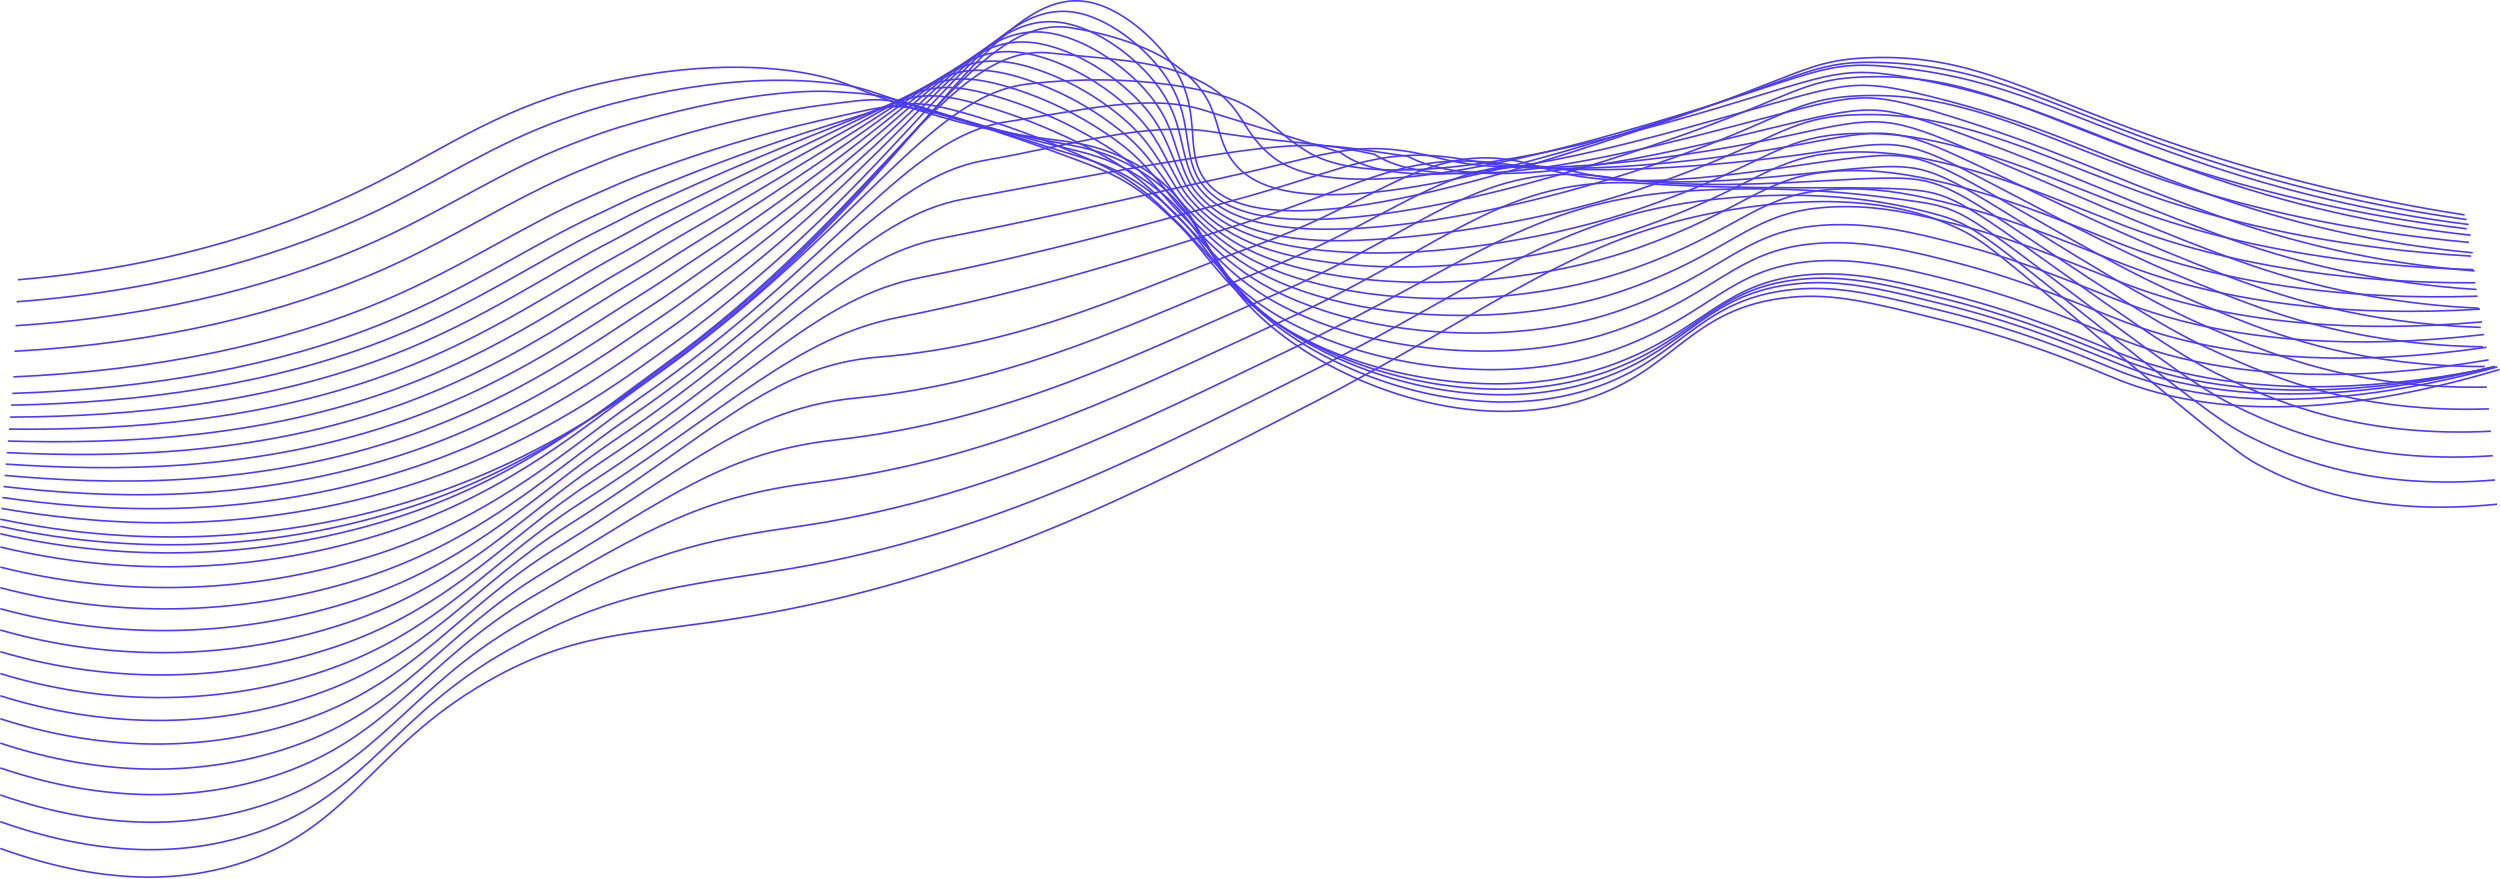
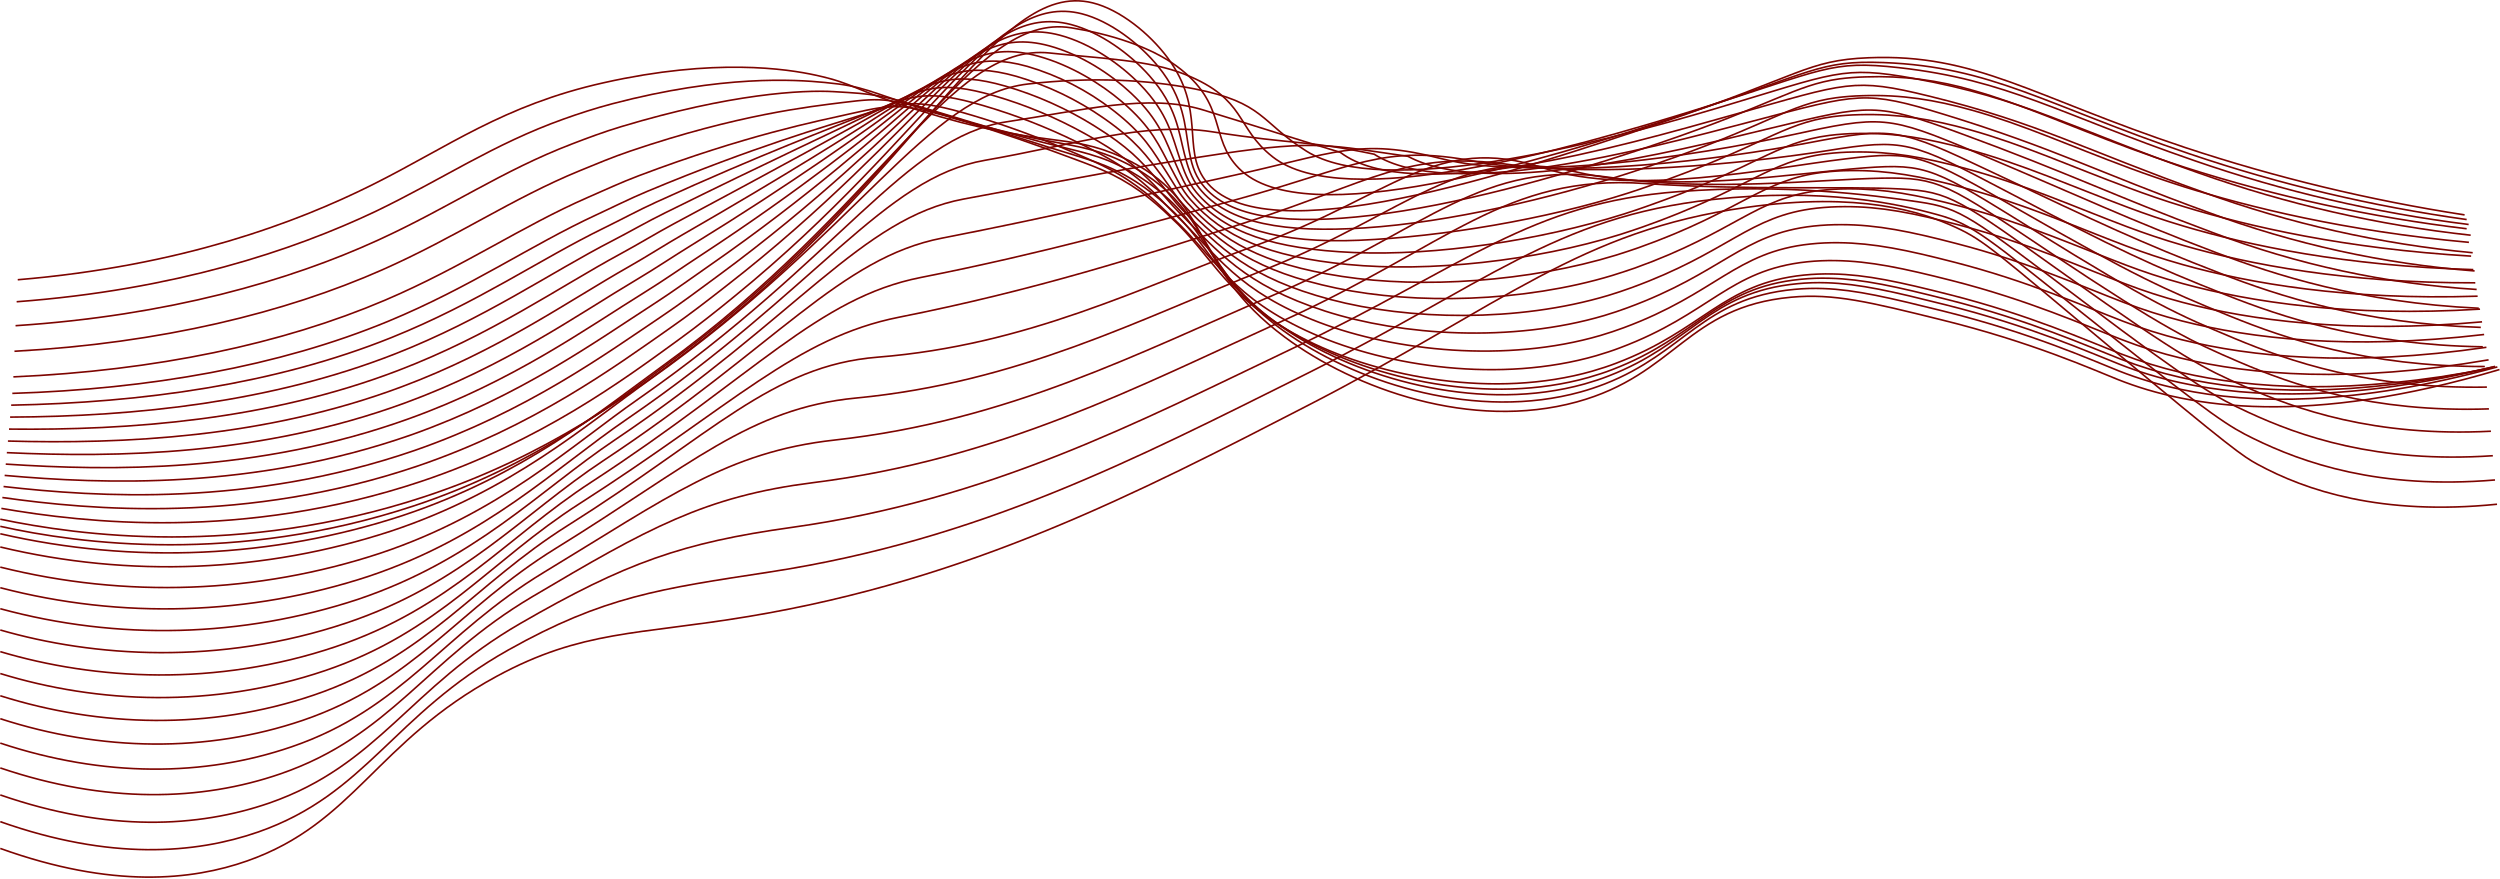
<svg xmlns="http://www.w3.org/2000/svg" width="7607" height="2672" viewBox="0 0 7607 2672" fill="none">
-   <path d="M53.975 851.228C551.009 809.638 901.794 677.353 1131.68 562.828C1364.14 447.013 1531.57 319.965 1837.5 251.66C2174.93 175.765 2395.4 209.766 2482.6 228.891C2603.5 255.454 2595.99 273.517 2793.77 335.144C3173.7 453.54 3245.88 400.869 3416.11 479.344C3698.36 609.428 3614.19 806.83 3909.42 1025.79C4123.22 1184.41 4477.19 1310.62 4797.39 1223.11C5098.92 1140.69 5132.85 933.726 5450.09 904.355C5580.4 892.287 5688.78 919.078 5905.45 972.66C6183.15 1040.97 6369.63 1125.21 6444.31 1154.81C6665.54 1242.62 7022.62 1297.87 7605.5 1124.45" stroke="#4A3AFF" stroke-width="5" stroke-miterlimit="10" />
-   <path d="M50.635 918.169C531.428 882.271 890.865 762.509 1141.62 643.809C1345.32 546.057 1500.68 438.894 1714.78 362.316C1761.6 345.619 1810.94 329.453 1864.06 315.489C2198.83 227.603 2418.47 242.098 2510.15 250.978C2633.1 262.818 2633.1 276.327 2826.94 336.208C2963.55 378.33 3060.85 402.388 3136.21 418.174C3264.32 444.965 3328.45 446.787 3429.54 498.319C3467.26 517.389 3502.66 540.742 3535.04 567.915C3684.78 693.52 3678.4 852.748 3926.8 1021.54C4143.03 1168.47 4494.65 1279.58 4809.38 1192.68C4834.32 1185.78 4858.89 1177.62 4883 1168.24C5126.32 1073.45 5180.96 906.709 5459.8 880.525C5489.18 877.724 5518.72 876.887 5548.22 878.021C5647.34 881.512 5749.79 906.253 5912.06 946.326C6180.88 1013.11 6364.47 1095.76 6446.81 1128.47C6507.12 1152.21 6569.32 1170.84 6632.75 1184.18C6852.24 1230.93 7162.5 1235.79 7598.97 1116.48" stroke="#4A3AFF" stroke-width="5" stroke-miterlimit="10" />
-   <path d="M47.295 991.027C511.77 960.669 880.239 854.416 1151.56 730.101C1367.03 631.437 1529.59 518.734 1739.75 438.285C1787.71 419.843 1837.42 401.173 1890.78 385.159C2222.89 285.206 2441.39 273.138 2537.93 278.906C2662.32 286.496 2670.59 285.054 2860.18 343.113C2992.92 383.869 3089.84 411.419 3163.76 430.772C3288.3 463.179 3348.18 469.706 3442.75 523.212C3478.78 543.818 3512.65 567.998 3543.84 595.387C3688.49 720.158 3695.63 869.823 3944.34 1023.43C4162.99 1158.6 4512.26 1254.61 4821.53 1168.32C4847.71 1160.73 4871.92 1153.14 4894.61 1144.03C5145.6 1047.49 5201.15 888.493 5469.74 863.22C5498.89 860.349 5528.2 859.411 5557.48 860.412C5658.27 863.372 5760.57 887.431 5918.89 927.123C6178.9 992.089 6359.46 1073.37 6449.54 1108.44C6509.37 1131.96 6571 1150.64 6633.82 1164.29C6851.33 1212.11 7160.14 1222.2 7592.29 1114.74" stroke="#4A3AFF" stroke-width="5" stroke-miterlimit="10" />
-   <path d="M44.031 1068.82C492.189 1044.31 869.462 950.575 1161.58 821.706C1388.51 721.525 1558.51 603.66 1764.56 519.265C1813.74 499.077 1863.91 477.979 1917.34 459.84C2246.8 347.971 2463.78 324.52 2565.56 311.769C2691.47 296.059 2707.93 298.715 2893.35 354.953C3022.37 394.191 3118.9 425.308 3191.76 448.228C3312.66 486.175 3368.45 497.56 3456.48 552.963C3490.55 575.138 3522.7 600.146 3552.57 627.719C3692.14 751.579 3713.24 891.605 3961.64 1029.96C4183.02 1153.37 4529.63 1234.35 4833.44 1148.58C4859.4 1141 4883.46 1133.41 4906 1124.53C5164.49 1025.86 5221.19 874.908 5479.38 849.787C5508.32 846.847 5537.43 845.807 5566.51 846.676C5668.97 849.028 5771.42 872.556 5925.57 911.49C6176.63 974.558 6354.29 1054.4 6452.05 1092.42C6511.52 1115.59 6572.63 1134.28 6634.88 1148.36C6850.42 1197.23 7157.79 1212.64 7585.53 1116.94" stroke="#4A3AFF" stroke-width="5" stroke-miterlimit="10" />
-   <path d="M40.691 1146.76C472.608 1127.94 858.533 1046.88 1171.52 913.386C1409.98 811.611 1587.35 688.51 1789.46 600.32C1839.77 578.387 1890.32 554.783 1943.98 534.595C2270.78 411.039 2485.79 368.993 2593.26 344.858C2720.23 316.322 2745.05 312.603 2926.59 367.02C3052.19 404.967 3147.9 439.423 3219.54 465.683C3336.8 509.095 3388.41 525.488 3469.99 582.713C3502.04 606.405 3532.47 632.217 3561.07 659.973C3695.63 782.771 3730.69 913.234 3978.87 1036.79C4202.98 1148.36 4546.86 1214.38 4845.28 1129.23C4870.93 1121.64 4894.84 1114.05 4917.3 1105.32C5183.39 1004.61 5241.07 862.461 5488.94 837.036C5517.69 834.135 5546.58 832.994 5575.46 833.621C5679.44 835.442 5781.59 858.362 5932.17 896.537C6174.42 957.86 6349.13 1036.34 6454.55 1077.09C6513.59 1100.03 6574.18 1118.77 6635.86 1133.18C6849.51 1183.19 7155.44 1203.76 7578.86 1119.97" stroke="#4A3AFF" stroke-width="5" stroke-miterlimit="10" />
-   <path d="M37.504 1197C453.179 1183.88 847.831 1115.57 1181.62 977.442C1431.54 873.997 1616.34 745.431 1814.5 653.75C1865.88 629.995 1916.96 604.191 1970.77 581.726C2294.76 446.482 2508.03 386.221 2620.88 350.171C2748.99 309.34 2782.61 298.639 2959.75 351.31C3057.58 380.502 3153.6 415.423 3247.32 455.893C3361.16 504.693 3408.44 526.247 3483.35 584.914C3516.06 610.642 3542.02 638.04 3570.1 664.679C3699.65 786.111 3748.75 907.542 3996.47 1015.92C4223.55 1115.57 4564.55 1166.72 4857.5 1082.18C4882.92 1074.59 4906.68 1067 4928.99 1058.42C5202.74 955.887 5261.41 821.25 5498.96 796.584C5527.48 793.674 5556.14 792.457 5584.8 792.941C5690.44 794.383 5792.45 816.469 5938.92 853.657C6172.3 913.007 6344.12 990.268 6457.13 1033.76C6515.8 1056.45 6575.92 1075.21 6637.08 1089.92C6848.75 1141.07 7153.16 1166.95 7572.25 1094.93" stroke="#4A3AFF" stroke-width="5" stroke-miterlimit="10" />
-   <path d="M34.014 1232.83C433.371 1225.24 836.752 1169.61 1191.41 1027C1452.79 921.887 1644.88 787.705 1839.24 693.065C1891.76 667.412 1943.22 639.331 1997.26 614.741C2318.82 468.037 2530.42 389.637 2648.59 341.52C2777.61 288.773 2819.96 270.71 2993 321.56C3089.95 350.056 3184.3 386.77 3275.02 431.304C3385.14 485.341 3428.4 512.207 3496.78 572.923C3527.14 599.714 3551.05 628.25 3578.9 655.193C3703.52 775.866 3766.74 886.824 4013.86 980.858C4244.04 1068.44 4582.08 1104.87 4869.57 1020.85C4894.69 1013.26 4918.22 1005.68 4940.53 997.251C5221.95 893.123 5281.83 766.227 5508.75 742.472C5537.06 739.485 5565.52 738.168 5593.98 738.526C5701.15 739.436 5803.15 760.839 5945.6 797.572C6170.1 855.176 6338.96 930.995 6459.71 977.366C6517.97 999.773 6577.56 1018.55 6638.14 1033.6C6847.91 1085.9 7150.89 1117.09 7565.65 1056.75" stroke="#4A3AFF" stroke-width="5" stroke-miterlimit="10" />
-   <path d="M30.75 1269.18C413.79 1267.44 825.747 1224.18 1201.43 1077.09C1474.19 970.232 1673.49 830.283 1864.06 732.227C1917.72 704.525 1969.71 674.167 2023.9 647.604C2342.88 489.591 2552.96 393.356 2676.21 332.641C2806.98 268.282 2857.3 242.629 3026.16 291.657C3122.42 319.855 3215.21 358.754 3302.8 407.625C3409.05 466.747 3448.36 499.23 3510.29 561.463C3538.07 589.393 3560.08 618.84 3587.63 646.314C3707.39 765.696 3784.96 866.788 4031.31 946.326C4264.69 1021.69 4599.53 1043.47 4881.33 960.139C4906.22 952.549 4929.6 944.96 4951.76 936.611C5240.84 830.358 5301.41 711.431 5518.32 687.828C5546.4 684.84 5574.62 683.421 5602.86 683.578C5711.69 683.578 5813.55 704.677 5951.98 740.803C6167.67 796.433 6333.5 871.038 6461.99 920.066C6519.85 942.283 6578.94 961.136 6638.98 976.532C6846.78 1029.66 7148.31 1066.16 7558.67 1017.82" stroke="#4A3AFF" stroke-width="5" stroke-miterlimit="10" />
-   <path d="M27.41 1305.69C394.209 1309.63 814.818 1278.9 1211.37 1127.34C1495.59 1018.73 1702.1 872.936 1888.95 771.92C1943.6 742.397 1996.19 709.99 2050.46 680.846C2366.94 511.525 2575.65 397.455 2703.91 324.141C2836.27 248.246 2894.64 214.852 3059.4 262.059C3154.93 289.931 3246.17 330.79 3330.57 383.49C3433.56 447.773 3468.25 485.872 3523.73 549.624C3549 578.768 3569.26 608.974 3596.43 636.979C3711.34 755.147 3803.1 846.145 4048.69 911.414C4285.41 974.331 4616.99 981.769 4893.55 898.968C4918.22 891.378 4941.44 883.789 4963.45 875.668C5260.27 767.822 5321.67 656.484 5528.33 633.336C5556.21 630.34 5584.23 628.82 5612.27 628.782C5722.7 628.099 5824.78 648.743 5959.04 684.11C6165.77 737.919 6328.72 811.233 6464.87 862.994C6522.31 885.057 6580.88 904.033 6640.34 919.839C6846.24 974.331 7146.33 1015.85 7552.37 979.34" stroke="#4A3AFF" stroke-width="5" stroke-miterlimit="10" />
-   <path d="M24.072 1342.04C374.63 1351.45 804.042 1333.16 1221.46 1177.2C1517.45 1066.77 1730.72 915.056 1914 811.232C1969.71 779.659 2022.83 745.203 2077.25 713.935C2391.15 533.533 2598.57 401.704 2731.77 315.411C2866.02 228.36 2932.2 186.921 3092.8 232.306C3187.66 260.082 3277.37 303.094 3358.43 359.658C3457.85 428.874 3488.21 472.893 3537.24 538.086C3560.01 568.444 3578.3 599.333 3605.54 627.946C3715.74 744.824 3821.84 825.272 4066.53 876.729C4306.58 927.047 4634.83 920.292 4906 838.098C4930.36 830.509 4953.43 822.919 4975.37 815.33C5279.86 705.814 5342.16 602.066 5538.43 579.525C5566.15 576.371 5594.02 574.749 5621.91 574.668C5733.93 573.909 5835.63 593.414 5966.25 627.794C6164.1 679.782 6324.09 751.806 6467.99 806.299C6519.97 826.031 6577.58 845.536 6642.01 862.992C6845.94 918.547 7144.59 965.374 7546.22 940.632" stroke="#4A3AFF" stroke-width="5" stroke-miterlimit="10" />
-   <path d="M20.732 1377.33C354.669 1392.51 792.809 1386.74 1231.25 1226.45C1538.32 1114.2 1758.95 956.42 1938.74 849.863C1995.44 816.242 2049.17 779.813 2103.74 746.267C2415.36 554.785 2621.64 405.272 2759.24 306.077C2895.4 207.414 2969.32 158.386 3125.81 201.95C3220.12 229.654 3308.41 274.752 3386.13 334.917C3482.14 409.142 3507.56 459.157 3550.59 525.641C3570.86 557.213 3587.33 588.861 3613.97 618.005C3719.46 733.441 3839.83 803.795 4083.53 841.135C4327.22 878.476 4651.9 857.832 4917.61 776.245C4941.74 768.656 4964.66 761.066 4986.45 753.477C5298.68 642.291 5361.9 546.133 5548.07 524.123C5575.5 520.917 5603.09 519.22 5630.72 519.038C5744.56 517.596 5845.95 536.57 5972.24 570.495C6161.3 620.585 6318.25 691.395 6469.88 748.544C6521.64 768.125 6578.79 787.554 6642.47 805.389C6844.42 862.007 7141.63 914.07 7538.94 901.244" stroke="#4A3AFF" stroke-width="5" stroke-miterlimit="10" />
-   <path d="M17.469 1412.17C335.392 1433.19 781.804 1439.64 1241.27 1275.1C1560.03 1161.26 1787.26 997.022 1963.56 888.037C2021.32 852.291 2075.66 813.964 2130.53 778.141C2439.72 575.502 2644.94 408.534 2786.87 295.982C2925.22 186.542 3006.96 129.014 3158.75 170.832C3259.54 198.609 3351.07 256.061 3413.68 309.415C3506.35 388.498 3527.52 444.66 3563.88 512.434C3581.48 545.22 3596.21 577.628 3622.47 607.378C3723.33 721.22 3857.74 781.101 4100.6 804.705C4347.49 828.915 4669.05 794.611 4929.3 713.631C4953.13 706.041 4975.9 698.452 4997.6 690.862C5317.5 577.931 5381.55 489.362 5557.25 467.96C5584.48 464.706 5611.87 462.908 5639.29 462.571C5754.58 460.37 5855.97 478.888 5978.69 512.13C6158.87 560.399 6312.63 629.919 6472.01 689.8C6523.54 709.153 6580.23 728.658 6643.07 746.721C6843.13 804.477 7138.89 861.777 7531.8 860.563" stroke="#4A3AFF" stroke-width="5" stroke-miterlimit="10" />
-   <path d="M14.129 1446.55C315.81 1473.34 770.495 1491.17 1251.21 1323.22C1580.82 1206.64 1815.49 1037.1 1988.45 925.455C2047.12 887.508 2102.3 847.359 2157.02 809.26C2464.09 595.92 2668.32 410.888 2814.57 285.586C2955.2 165.065 3043.92 99.492 3192.22 139.413C3289.44 165.824 3380.51 226.312 3441.68 283.613C3531.01 367.553 3547.1 429.786 3577.54 498.926C3592.72 532.927 3605.54 565.941 3631.5 596.299C3727.73 708.927 3876.41 757.803 4118.36 768.353C4368.81 779.206 4686.89 731.468 4941.67 651.019C4965.3 643.481 4987.89 635.891 5009.44 628.251C5337.15 513.802 5402.04 432.67 5567.42 411.875C5594.42 408.534 5621.58 406.634 5648.78 406.183C5765.66 403.375 5867.05 421.362 5985.83 453.845C6157.04 500.217 6308 568.825 6475.2 631.135C6526.5 650.412 6582.66 669.765 6644.82 688.132C6842.91 747.026 7137.22 809.564 7525.81 820.341" stroke="#4A3AFF" stroke-width="5" stroke-miterlimit="10" />
-   <path d="M10.789 1480.4C296.153 1512.8 759.566 1543.16 1261.15 1370.8C1602.22 1252.48 1843.8 1076.41 2013.35 962.566C2072.92 922.569 2128.71 880.448 2183.65 840.072C2488.52 615.879 2692.15 413.088 2842.19 274.58C2985.25 142.903 3081.26 68.981 3225.08 107.156C3318.81 132.125 3409.5 195.725 3469.08 257.124C3555.22 345.921 3566.23 414.378 3590.51 484.808C3602.81 520.099 3614.27 553.797 3639.77 584.686C3731.98 695.796 3894.85 741.333 4135.82 731.087C4389.15 720.31 4704.42 667.411 4953.81 587.57C4977.19 580.031 4999.6 572.442 5021.05 564.801C5356.66 449.29 5422.23 375.065 5577.28 354.877C5604.08 351.509 5631.04 349.533 5658.04 348.957C5776.51 345.617 5878.13 362.921 5992.58 394.494C6154.62 439.423 6302.91 507.197 6477.78 571.784C6528.85 590.909 6584.56 610.262 6645.88 628.933C6842.07 688.965 7134.95 756.739 7519.13 779.356" stroke="#4A3AFF" stroke-width="5" stroke-miterlimit="10" />
-   <path d="M7.146 1513.87C276.269 1551.81 748.334 1594.85 1270.79 1418.01C1623.32 1297.95 1871.35 1115.42 2037.86 998.996C2098.58 956.798 2154.97 912.931 2209.91 869.975C2512.73 634.701 2715.22 414.606 2869.59 262.817C3015.38 120.135 3118.83 38.32 3258.63 74.598C3348.79 98.125 3439.1 164.761 3497.16 230.258C3580.12 323.76 3585.81 398.441 3604.4 470.085C3613.97 506.667 3623.91 540.971 3649.03 572.543C3736.31 682.135 3912.69 709.154 4153.2 693.368C4409.87 676.747 4721.8 602.901 4965.73 523.667C4988.49 516.078 5011.26 508.488 5032.44 500.899C5375.71 383.641 5442.27 316.93 5587 297.425C5613.56 293.965 5640.29 291.888 5667.07 291.201C5787.13 287.255 5888.38 304.028 5999.18 334.993C6152.72 377.721 6297.75 443.826 6480.28 511.524C6531.2 530.498 6586.53 549.471 6647.25 568.824C6841.46 629.54 7132.97 702.931 7512.45 737.387" stroke="#4A3AFF" stroke-width="5" stroke-miterlimit="10" />
-   <path d="M4.188 1546.96C256.993 1590.75 737.634 1646.15 1281.12 1464.91C1645.41 1343.1 1899.66 1153.75 2062.83 1035.27C2124.15 990.8 2181.68 945.264 2236.63 900.182C2537.86 654.89 2739.05 415.973 2896.91 251.13C3045.06 96.988 3155.33 7.28 3291.57 41.888C3378.16 63.974 3468.25 133.645 3524.71 203.165C3604.56 301.828 3604.78 382.276 3617.69 455.287C3624.29 493.234 3632.86 528.07 3657.53 560.249C3740.41 668.324 3930.75 683.806 4170.35 655.497C4430.14 625.139 4739.11 538.24 4977.49 459.537C5000.26 451.948 5022.5 444.358 5043.67 437.376C5394.68 318.373 5462 258.947 5596.49 240.049C5623.03 236.639 5649.73 234.612 5676.48 233.978C5787.82 229.785 5899.09 243.886 6005.86 275.72C6150.52 316.627 6292.59 381.441 6482.86 451.872C6533.56 470.618 6588.35 489.819 6648.08 509.248C6927.32 598.603 7214.44 661.145 7505.54 696.025" stroke="#4A3AFF" stroke-width="5" stroke-miterlimit="10" />
-   <path d="M0.848 1579.82C237.411 1629.3 726.704 1697.23 1291.06 1511.51C1666.51 1387.96 1927.51 1192.22 2087.95 1071.32C2800.07 534.217 3025.48 -65.656 3325.03 8.797C3408.06 29.441 3497.92 102.148 3552.72 175.766C3669.75 332.868 3595.98 452.023 3666.56 547.65C3839.6 782.165 4617.98 520.252 5055.43 373.092C5481.96 229.575 5497.75 183.355 5685.36 175.766C6012.84 162.332 6183.08 293.858 6649.22 448.987C6926.38 540.779 7210.7 609.322 7499.24 653.903" stroke="#4A3AFF" stroke-width="5" stroke-miterlimit="10" />
-   <path d="M0.848 1601.52C243.711 1655.64 717.825 1717.64 1257.36 1539.9C1629.78 1416.87 1879.7 1219.24 2051.9 1092.12C2739.81 584.913 2954.37 35.587 3259.54 84.615C3378.77 103.741 3499.82 142.067 3579.74 200.81C3736.76 316.322 3678.4 419.615 3769.47 511.979C3968.85 714.314 4694.86 487.161 5111.37 352.144C5517.1 220.163 5533.49 182.823 5731.81 190.412C6061.34 203.011 6223.83 319.434 6662.96 468.339C6936.93 561.192 7219.04 628.047 7505.54 668.018" stroke="#4A3AFF" stroke-width="5" stroke-miterlimit="10" />
-   <path d="M0.848 1624.14C405.869 1717.38 828.652 1698.35 1223.66 1569.12C1593.04 1446.7 1831.43 1247.02 2015.85 1113.75C2678.64 635.157 2886.14 128.18 3194.12 161.27C3350.38 178.118 3497.32 182.368 3606.76 226.767C3794.52 302.662 3757.94 386.905 3872.39 477.22C4091.04 649.577 4771.74 454.907 5167.38 332.033C5551.63 211.588 5568.71 182.368 5778.33 205.896C6109.08 242.933 6264.59 346.605 6676.7 488.604C6947.41 582.453 7227.22 647.624 7511.54 683.046" stroke="#4A3AFF" stroke-width="5" stroke-miterlimit="10" />
-   <path d="M0.848 1664.37C394.075 1758.72 805.786 1741.96 1190.04 1615.94C1556.31 1494.06 1783.23 1292.33 1979.8 1152.99C2616.1 702.02 2820.11 290.974 3128.62 255.531C3321.62 233.37 3492.31 242.477 3633.85 270.254C3847.72 312.148 3835.27 371.878 3975.38 459.991C4207.31 605.861 4848.77 441.018 5223.31 329.528C5586.7 221.378 5603.62 198.837 5824.78 238.91C6156.59 299.019 6305.27 391.231 6690.51 526.399C6957.99 621.357 7235.6 684.878 7517.76 715.681" stroke="#4A3AFF" stroke-width="5" stroke-miterlimit="10" />
-   <path d="M0.848 1725.61C382.251 1821.03 782.884 1806.46 1156.34 1683.57C1519.58 1562.14 1734.97 1358.36 1943.75 1213.02C2553.11 788.844 2754.99 417.035 3063.2 370.588C3292.17 336.131 3494.36 283.46 3660.87 334.538C3889.99 404.816 3898.57 409.673 4078.29 463.559C4294.51 627.567 4925.73 447.697 5279.32 347.819C5621.61 251.433 5638.46 235.495 5871.3 292.795C6203.95 374.686 6345.87 456.956 6704.25 584.99C6968.5 681.025 7243.96 742.875 7523.91 769.035" stroke="#4A3AFF" stroke-width="5" stroke-miterlimit="10" />
-   <path d="M0.848 1788.3C370.41 1884.85 759.986 1872.68 1122.8 1753.24C1482.99 1632.41 1686.77 1426.36 1907.85 1275.1C2489.66 876.958 2689.26 540.972 2997.4 487.694C3263.03 441.853 3484.03 369.146 3688.04 400.946C3951.09 441.929 3974.39 425.84 4181.35 469.251C4408.2 615.197 5002.61 455.818 5334.95 368.16C5656.14 283.537 5672.99 273.443 5917.45 348.73C6251.38 451.34 6386.09 524.882 6717.68 645.631C6978.72 742.751 7252.06 802.935 7529.75 824.439" stroke="#4A3AFF" stroke-width="5" stroke-miterlimit="10" />
-   <path d="M0.848 1852.2C358.484 1949.69 736.899 1939.79 1088.95 1823.74C1446.11 1703.45 1638.12 1495.12 1871.65 1338.02C2425.68 965.299 2623.01 663.313 2932.28 605.633C3233.81 549.395 3477.66 503.251 3714.91 468.112C4007.86 424.7 4049.9 442.687 4284.12 475.701C4521.97 604.04 5079.49 465.076 5391.27 389.333C5691.35 316.474 5708.2 311.769 5964.27 405.499C6298.82 527.993 6426.85 593.946 6731.42 707.18C6989.27 805.348 7260.51 863.869 7535.9 880.752" stroke="#4A3AFF" stroke-width="5" stroke-miterlimit="10" />
-   <path d="M0.848 1916.94C283.404 1998.68 664.926 2026.23 1055.33 1895.16C1409.68 1776.16 1589.63 1564.64 1835.6 1401.85C2361.32 1053.94 2556.6 784.821 2866.78 724.485C3204.97 658.76 3473.94 594.477 3742 536.19C4063.03 466.291 4132.86 417.491 4387.1 483.064C4650.54 550.99 5156.37 475.474 5447.2 411.419C5726.19 350.248 5743.19 350.703 6010.72 463.103C6346.93 604.799 6467.3 664.073 6745.53 769.566C6918.5 835.14 7179.42 920.901 7542.43 937.901" stroke="#4A3AFF" stroke-width="5" stroke-miterlimit="10" />
-   <path d="M0.848 1982.82C290.006 2069.04 656.046 2090.82 1021.63 1967.64C1372.95 1849.24 1540.98 1634.99 1799.55 1466.73C2296.59 1143.2 2489.05 906.176 2801.36 844.398C3176.28 770.173 3470.9 687.22 3769.02 605.329C4118.97 509.171 4206.32 436.008 4490.02 491.487C4760.43 544.614 5233.18 486.327 5503.21 434.566C5761.25 385.083 5778.86 389.637 6057.24 521.845C6395.13 682.211 6507.6 735.565 6759.27 833.014C6929.73 899.042 7186.78 984.803 7548.57 996.187" stroke="#4A3AFF" stroke-width="5" stroke-miterlimit="10" />
-   <path d="M0.848 2049.46C296.837 2140.53 647.167 2156.16 987.934 2040.96C1336.21 1923.17 1492.18 1706.11 1763.5 1532.46C2231.62 1232.83 2421.51 1027.61 2735.86 965.147C3147.9 883.257 3468.25 781.026 3796.04 675.305C4175.51 552.963 4279.87 457.108 4592.93 500.747C4870.71 539.453 5309.98 498.394 5559.15 458.55C5795.79 420.602 5814.53 429.33 6103.69 581.423C6443.7 760.155 6547.83 808.121 6773.01 897.297C6941.04 963.857 7194.07 1049.92 7554.72 1055.23" stroke="#4A3AFF" stroke-width="5" stroke-miterlimit="10" />
-   <path d="M0.848 2117.08C303.136 2212.48 638.363 2222.42 954.237 2115.18C1299.48 1997.92 1443.23 1777.83 1727.45 1599.1C2166.35 1322.99 2348.5 1112.53 2670.44 1086.81C3126.87 1050.3 3465.82 875.818 3823.06 746.19C4232.36 597.74 4369.5 404.664 4695.84 510.916C4968.46 599.941 5386.49 510.916 5615.16 483.443C5830.55 457.259 5850.43 469.63 6150.21 641.835C6492.58 838.63 6587.9 881.89 6786.74 962.49C6952.27 1029.66 7201.43 1115.8 7560.87 1115.27" stroke="#4A3AFF" stroke-width="5" stroke-miterlimit="10" />
-   <path d="M0.848 2186.9C309.739 2286.93 629.483 2290.73 920.615 2192.06C1262.75 2075.34 1394.12 1851.9 1691.4 1668.39C2101.23 1415.43 2280.88 1242.09 2604.95 1211.12C3098.26 1163.84 3463.69 973.344 3850.15 819.733C4289.58 645.175 4437.35 439.424 4798.83 523.743C5085.56 590.683 5463.52 526.627 5671.09 510.993C5865.31 496.345 5886.94 512.283 6196.66 704.98C6541.76 919.61 6627.97 958.544 6800.56 1030.34C6963.5 1098.19 7208.79 1184.26 7567.09 1177.88" stroke="#4A3AFF" stroke-width="5" stroke-miterlimit="10" />
-   <path d="M0.848 2261.13C316.266 2365.78 620.528 2363.74 886.918 2272.51C1226.02 2156.32 1344.79 1929.24 1655.35 1741.25C2035.28 1511.21 2213.18 1375.21 2539.52 1339C3069.88 1280.19 3461.72 1074.51 3877.17 896.918C4347.11 696.024 4507.09 481.925 4901.75 540.212C5201.83 584.535 5540.17 545.525 5727.1 542.11C5899.99 538.922 5923.59 558.351 6243.19 771.691C6591.16 1004.01 6668.2 1039.07 6814.29 1101.83C6974.66 1170.59 7216.53 1256.36 7573.24 1244.14" stroke="#4A3AFF" stroke-width="5" stroke-miterlimit="10" />
-   <path d="M0.848 2336.64C322.869 2445.93 611.648 2437.89 853.221 2354.7C1189.28 2238.96 1295.23 2007.79 1619.3 1815.85C1969.56 1608.36 2145.25 1509.92 2474.03 1468.63C3041.11 1397.44 3459.9 1177.35 3904.19 975.773C4405.09 748.62 4578.59 529.284 5004.66 558.351C5317.35 579.678 5616.9 565.941 5783.04 574.972C5934.52 583.093 5960.48 605.862 6289.63 840.149C6640.95 1090.07 6707.66 1121.95 6828.03 1175.07C6985.66 1244.97 7223.44 1330.28 7579.39 1312.14" stroke="#4A3AFF" stroke-width="5" stroke-miterlimit="10" />
-   <path d="M0.848 2418.84C329.472 2532.68 602.541 2518.26 819.524 2443.5C1152.32 2327.53 1245.29 2092.34 1583.25 1897.06C1903.68 1711.88 2077.25 1651.16 2408.61 1604.86C3012.12 1520.54 3458.23 1286.86 3930.9 1061.23C4462.16 807.817 4653.34 617.701 5107.27 583.093C5430.73 558.503 5693.25 592.959 5838.74 614.437C5969.05 633.715 5997.36 659.974 6335.85 915.132C6690.58 1182.74 6747.05 1211.12 6841.46 1254.76C6996.14 1326.33 7230.5 1410.65 7585.23 1386.67" stroke="#4A3AFF" stroke-width="5" stroke-miterlimit="10" />
-   <path d="M0.848 2500.19C335.999 2618.67 593.661 2598.33 785.902 2531.54C1115.59 2416.1 1194.9 2175.29 1547.2 1977.51C1837.73 1814.41 2009.1 1791.57 2343.11 1740.34C2982.98 1642.2 3456.64 1395.55 3958.3 1146C4520.6 866.181 4729.77 660.278 5210.56 607.152C5544.5 570.419 5770.44 618.764 5894.98 653.144C6004.19 683.502 6035.08 713.101 6382.6 989.434C6741.13 1274.49 6786.82 1300.07 6855.58 1333.84C7006.76 1408.07 7238.16 1490.26 7591.76 1460.44" stroke="#4A3AFF" stroke-width="5" stroke-miterlimit="10" />
-   <path d="M0.848 2581.63C342.374 2704.65 585.237 2678.47 752.205 2619.58C1078.55 2504.67 1143.97 2257.03 1511.15 2057.96C1771.77 1916.64 1940.87 1931.97 2277.69 1875.81C2953.53 1763.1 3455.12 1503.92 3985.32 1230.7C4578.66 924.543 4806.42 702.551 5313.48 631.134C5659.18 582.485 5847.55 644.188 5950.99 691.85C6039.26 732.529 6072.42 766.151 6429.13 1063.73C6791.52 1366.33 6826.06 1389.32 6869.32 1412.85C7015.57 1492.46 7245.45 1569.95 7597.91 1534.28" stroke="#4A3AFF" stroke-width="5" stroke-miterlimit="10" />
+   <path d="M53.975 851.228C551.009 809.638 901.794 677.353 1131.68 562.828C1364.14 447.013 1531.57 319.965 1837.5 251.66C2174.93 175.765 2395.4 209.766 2482.6 228.891C2603.5 255.454 2595.99 273.517 2793.77 335.144C3173.7 453.54 3245.88 400.869 3416.11 479.344C3698.36 609.428 3614.19 806.83 3909.42 1025.79C4123.22 1184.41 4477.19 1310.62 4797.39 1223.11C5098.92 1140.69 5132.85 933.726 5450.09 904.355C5580.4 892.287 5688.78 919.078 5905.45 972.66C6183.15 1040.97 6369.63 1125.21 6444.31 1154.81C6665.54 1242.62 7022.62 1297.87 7605.5 1124.45" stroke="#7d0400" stroke-width="5" stroke-miterlimit="10" />
+   <path d="M50.635 918.169C531.428 882.271 890.865 762.509 1141.62 643.809C1345.32 546.057 1500.68 438.894 1714.78 362.316C1761.6 345.619 1810.94 329.453 1864.06 315.489C2198.83 227.603 2418.47 242.098 2510.15 250.978C2633.1 262.818 2633.1 276.327 2826.94 336.208C2963.55 378.33 3060.85 402.388 3136.21 418.174C3264.32 444.965 3328.45 446.787 3429.54 498.319C3467.26 517.389 3502.66 540.742 3535.04 567.915C3684.78 693.52 3678.4 852.748 3926.8 1021.54C4143.03 1168.47 4494.65 1279.58 4809.38 1192.68C4834.32 1185.78 4858.89 1177.62 4883 1168.24C5126.32 1073.45 5180.96 906.709 5459.8 880.525C5489.18 877.724 5518.72 876.887 5548.22 878.021C5647.34 881.512 5749.79 906.253 5912.06 946.326C6180.88 1013.11 6364.47 1095.76 6446.81 1128.47C6507.12 1152.21 6569.32 1170.84 6632.75 1184.18C6852.24 1230.93 7162.5 1235.79 7598.97 1116.48" stroke="#7d0400" stroke-width="5" stroke-miterlimit="10" />
+   <path d="M47.295 991.027C511.77 960.669 880.239 854.416 1151.56 730.101C1367.03 631.437 1529.59 518.734 1739.75 438.285C1787.71 419.843 1837.42 401.173 1890.78 385.159C2222.89 285.206 2441.39 273.138 2537.93 278.906C2662.32 286.496 2670.59 285.054 2860.18 343.113C2992.92 383.869 3089.84 411.419 3163.76 430.772C3288.3 463.179 3348.18 469.706 3442.75 523.212C3478.78 543.818 3512.65 567.998 3543.84 595.387C3688.49 720.158 3695.63 869.823 3944.34 1023.43C4162.99 1158.6 4512.26 1254.61 4821.53 1168.32C4847.71 1160.73 4871.92 1153.14 4894.61 1144.03C5145.6 1047.49 5201.15 888.493 5469.74 863.22C5498.89 860.349 5528.2 859.411 5557.48 860.412C5658.27 863.372 5760.57 887.431 5918.89 927.123C6178.9 992.089 6359.46 1073.37 6449.54 1108.44C6509.37 1131.96 6571 1150.64 6633.82 1164.29C6851.33 1212.11 7160.14 1222.2 7592.29 1114.74" stroke="#7d0400" stroke-width="5" stroke-miterlimit="10" />
+   <path d="M44.031 1068.82C492.189 1044.31 869.462 950.575 1161.58 821.706C1388.51 721.525 1558.51 603.66 1764.56 519.265C1813.74 499.077 1863.91 477.979 1917.34 459.84C2246.8 347.971 2463.78 324.52 2565.56 311.769C2691.47 296.059 2707.93 298.715 2893.35 354.953C3022.37 394.191 3118.9 425.308 3191.76 448.228C3312.66 486.175 3368.45 497.56 3456.48 552.963C3490.55 575.138 3522.7 600.146 3552.57 627.719C3692.14 751.579 3713.24 891.605 3961.64 1029.96C4183.02 1153.37 4529.63 1234.35 4833.44 1148.58C4859.4 1141 4883.46 1133.41 4906 1124.53C5164.49 1025.86 5221.19 874.908 5479.38 849.787C5508.32 846.847 5537.43 845.807 5566.51 846.676C5668.97 849.028 5771.42 872.556 5925.57 911.49C6176.63 974.558 6354.29 1054.4 6452.05 1092.42C6511.52 1115.59 6572.63 1134.28 6634.88 1148.36C6850.42 1197.23 7157.79 1212.64 7585.53 1116.94" stroke="#7d0400" stroke-width="5" stroke-miterlimit="10" />
+   <path d="M40.691 1146.76C472.608 1127.94 858.533 1046.88 1171.52 913.386C1409.98 811.611 1587.35 688.51 1789.46 600.32C1839.77 578.387 1890.32 554.783 1943.98 534.595C2270.78 411.039 2485.79 368.993 2593.26 344.858C2720.23 316.322 2745.05 312.603 2926.59 367.02C3052.19 404.967 3147.9 439.423 3219.54 465.683C3336.8 509.095 3388.41 525.488 3469.99 582.713C3502.04 606.405 3532.47 632.217 3561.07 659.973C3695.63 782.771 3730.69 913.234 3978.87 1036.79C4202.98 1148.36 4546.86 1214.38 4845.28 1129.23C4870.93 1121.64 4894.84 1114.05 4917.3 1105.32C5183.39 1004.61 5241.07 862.461 5488.94 837.036C5517.69 834.135 5546.58 832.994 5575.46 833.621C5679.44 835.442 5781.59 858.362 5932.17 896.537C6174.42 957.86 6349.13 1036.34 6454.55 1077.09C6513.59 1100.03 6574.18 1118.77 6635.86 1133.18C6849.51 1183.19 7155.44 1203.76 7578.86 1119.97" stroke="#7d0400" stroke-width="5" stroke-miterlimit="10" />
+   <path d="M37.504 1197C453.179 1183.88 847.831 1115.57 1181.62 977.442C1431.54 873.997 1616.34 745.431 1814.5 653.75C1865.88 629.995 1916.96 604.191 1970.77 581.726C2294.76 446.482 2508.03 386.221 2620.88 350.171C2748.99 309.34 2782.61 298.639 2959.75 351.31C3057.58 380.502 3153.6 415.423 3247.32 455.893C3361.16 504.693 3408.44 526.247 3483.35 584.914C3516.06 610.642 3542.02 638.04 3570.1 664.679C3699.65 786.111 3748.75 907.542 3996.47 1015.92C4223.55 1115.57 4564.55 1166.72 4857.5 1082.18C4882.92 1074.59 4906.68 1067 4928.99 1058.42C5202.74 955.887 5261.41 821.25 5498.96 796.584C5527.48 793.674 5556.14 792.457 5584.8 792.941C5690.44 794.383 5792.45 816.469 5938.92 853.657C6172.3 913.007 6344.12 990.268 6457.13 1033.76C6515.8 1056.45 6575.92 1075.21 6637.08 1089.92C6848.75 1141.07 7153.16 1166.95 7572.25 1094.93" stroke="#7d0400" stroke-width="5" stroke-miterlimit="10" />
+   <path d="M34.014 1232.83C433.371 1225.24 836.752 1169.61 1191.41 1027C1452.79 921.887 1644.88 787.705 1839.24 693.065C1891.76 667.412 1943.22 639.331 1997.26 614.741C2318.82 468.037 2530.42 389.637 2648.59 341.52C2777.61 288.773 2819.96 270.71 2993 321.56C3089.95 350.056 3184.3 386.77 3275.02 431.304C3385.14 485.341 3428.4 512.207 3496.78 572.923C3527.14 599.714 3551.05 628.25 3578.9 655.193C3703.52 775.866 3766.74 886.824 4013.86 980.858C4244.04 1068.44 4582.08 1104.87 4869.57 1020.85C4894.69 1013.26 4918.22 1005.68 4940.53 997.251C5221.95 893.123 5281.83 766.227 5508.75 742.472C5537.06 739.485 5565.52 738.168 5593.98 738.526C5701.15 739.436 5803.15 760.839 5945.6 797.572C6170.1 855.176 6338.96 930.995 6459.71 977.366C6517.97 999.773 6577.56 1018.55 6638.14 1033.6C6847.91 1085.9 7150.89 1117.09 7565.65 1056.75" stroke="#7d0400" stroke-width="5" stroke-miterlimit="10" />
+   <path d="M30.75 1269.18C413.79 1267.44 825.747 1224.18 1201.43 1077.09C1474.19 970.232 1673.49 830.283 1864.06 732.227C1917.72 704.525 1969.71 674.167 2023.9 647.604C2342.88 489.591 2552.96 393.356 2676.21 332.641C2806.98 268.282 2857.3 242.629 3026.16 291.657C3122.42 319.855 3215.21 358.754 3302.8 407.625C3409.05 466.747 3448.36 499.23 3510.29 561.463C3538.07 589.393 3560.08 618.84 3587.63 646.314C3707.39 765.696 3784.96 866.788 4031.31 946.326C4264.69 1021.69 4599.53 1043.47 4881.33 960.139C4906.22 952.549 4929.6 944.96 4951.76 936.611C5240.84 830.358 5301.41 711.431 5518.32 687.828C5546.4 684.84 5574.62 683.421 5602.86 683.578C5711.69 683.578 5813.55 704.677 5951.98 740.803C6167.67 796.433 6333.5 871.038 6461.99 920.066C6519.85 942.283 6578.94 961.136 6638.98 976.532C6846.78 1029.66 7148.31 1066.16 7558.67 1017.82" stroke="#7d0400" stroke-width="5" stroke-miterlimit="10" />
+   <path d="M27.41 1305.69C394.209 1309.63 814.818 1278.9 1211.37 1127.34C1495.59 1018.73 1702.1 872.936 1888.95 771.92C1943.6 742.397 1996.19 709.99 2050.46 680.846C2366.94 511.525 2575.65 397.455 2703.91 324.141C2836.27 248.246 2894.64 214.852 3059.4 262.059C3154.93 289.931 3246.17 330.79 3330.57 383.49C3433.56 447.773 3468.25 485.872 3523.73 549.624C3549 578.768 3569.26 608.974 3596.43 636.979C3711.34 755.147 3803.1 846.145 4048.69 911.414C4285.41 974.331 4616.99 981.769 4893.55 898.968C4918.22 891.378 4941.44 883.789 4963.45 875.668C5260.27 767.822 5321.67 656.484 5528.33 633.336C5556.21 630.34 5584.23 628.82 5612.27 628.782C5722.7 628.099 5824.78 648.743 5959.04 684.11C6165.77 737.919 6328.72 811.233 6464.87 862.994C6522.31 885.057 6580.88 904.033 6640.34 919.839C6846.24 974.331 7146.33 1015.85 7552.37 979.34" stroke="#7d0400" stroke-width="5" stroke-miterlimit="10" />
+   <path d="M24.072 1342.04C374.63 1351.45 804.042 1333.16 1221.46 1177.2C1517.45 1066.77 1730.72 915.056 1914 811.232C1969.71 779.659 2022.83 745.203 2077.25 713.935C2391.15 533.533 2598.57 401.704 2731.77 315.411C2866.02 228.36 2932.2 186.921 3092.8 232.306C3187.66 260.082 3277.37 303.094 3358.43 359.658C3457.85 428.874 3488.21 472.893 3537.24 538.086C3560.01 568.444 3578.3 599.333 3605.54 627.946C3715.74 744.824 3821.84 825.272 4066.53 876.729C4306.58 927.047 4634.83 920.292 4906 838.098C4930.36 830.509 4953.43 822.919 4975.37 815.33C5279.86 705.814 5342.16 602.066 5538.43 579.525C5566.15 576.371 5594.02 574.749 5621.91 574.668C5733.93 573.909 5835.63 593.414 5966.25 627.794C6164.1 679.782 6324.09 751.806 6467.99 806.299C6519.97 826.031 6577.58 845.536 6642.01 862.992C6845.94 918.547 7144.59 965.374 7546.22 940.632" stroke="#7d0400" stroke-width="5" stroke-miterlimit="10" />
+   <path d="M20.732 1377.33C354.669 1392.51 792.809 1386.74 1231.25 1226.45C1538.32 1114.2 1758.95 956.42 1938.74 849.863C1995.44 816.242 2049.17 779.813 2103.74 746.267C2415.36 554.785 2621.64 405.272 2759.24 306.077C2895.4 207.414 2969.32 158.386 3125.81 201.95C3220.12 229.654 3308.41 274.752 3386.13 334.917C3482.14 409.142 3507.56 459.157 3550.59 525.641C3570.86 557.213 3587.33 588.861 3613.97 618.005C3719.46 733.441 3839.83 803.795 4083.53 841.135C4327.22 878.476 4651.9 857.832 4917.61 776.245C4941.74 768.656 4964.66 761.066 4986.45 753.477C5298.68 642.291 5361.9 546.133 5548.07 524.123C5575.5 520.917 5603.09 519.22 5630.72 519.038C5744.56 517.596 5845.95 536.57 5972.24 570.495C6161.3 620.585 6318.25 691.395 6469.88 748.544C6521.64 768.125 6578.79 787.554 6642.47 805.389C6844.42 862.007 7141.63 914.07 7538.94 901.244" stroke="#7d0400" stroke-width="5" stroke-miterlimit="10" />
+   <path d="M17.469 1412.17C335.392 1433.19 781.804 1439.64 1241.27 1275.1C1560.03 1161.26 1787.26 997.022 1963.56 888.037C2021.32 852.291 2075.66 813.964 2130.53 778.141C2439.72 575.502 2644.94 408.534 2786.87 295.982C2925.22 186.542 3006.96 129.014 3158.75 170.832C3259.54 198.609 3351.07 256.061 3413.68 309.415C3506.35 388.498 3527.52 444.66 3563.88 512.434C3581.48 545.22 3596.21 577.628 3622.47 607.378C3723.33 721.22 3857.74 781.101 4100.6 804.705C4347.49 828.915 4669.05 794.611 4929.3 713.631C4953.13 706.041 4975.9 698.452 4997.6 690.862C5317.5 577.931 5381.55 489.362 5557.25 467.96C5584.48 464.706 5611.87 462.908 5639.29 462.571C5754.58 460.37 5855.97 478.888 5978.69 512.13C6158.87 560.399 6312.63 629.919 6472.01 689.8C6523.54 709.153 6580.23 728.658 6643.07 746.721C6843.13 804.477 7138.89 861.777 7531.8 860.563" stroke="#7d0400" stroke-width="5" stroke-miterlimit="10" />
+   <path d="M14.129 1446.55C315.81 1473.34 770.495 1491.17 1251.21 1323.22C1580.82 1206.64 1815.49 1037.1 1988.45 925.455C2047.12 887.508 2102.3 847.359 2157.02 809.26C2464.09 595.92 2668.32 410.888 2814.57 285.586C2955.2 165.065 3043.92 99.492 3192.22 139.413C3289.44 165.824 3380.51 226.312 3441.68 283.613C3531.01 367.553 3547.1 429.786 3577.54 498.926C3592.72 532.927 3605.54 565.941 3631.5 596.299C3727.73 708.927 3876.41 757.803 4118.36 768.353C4368.81 779.206 4686.89 731.468 4941.67 651.019C4965.3 643.481 4987.89 635.891 5009.44 628.251C5337.15 513.802 5402.04 432.67 5567.42 411.875C5594.42 408.534 5621.58 406.634 5648.78 406.183C5765.66 403.375 5867.05 421.362 5985.83 453.845C6157.04 500.217 6308 568.825 6475.2 631.135C6526.5 650.412 6582.66 669.765 6644.82 688.132C6842.91 747.026 7137.22 809.564 7525.81 820.341" stroke="#7d0400" stroke-width="5" stroke-miterlimit="10" />
+   <path d="M10.789 1480.4C296.153 1512.8 759.566 1543.16 1261.15 1370.8C1602.22 1252.48 1843.8 1076.41 2013.35 962.566C2072.92 922.569 2128.71 880.448 2183.65 840.072C2488.52 615.879 2692.15 413.088 2842.19 274.58C2985.25 142.903 3081.26 68.981 3225.08 107.156C3318.81 132.125 3409.5 195.725 3469.08 257.124C3555.22 345.921 3566.23 414.378 3590.51 484.808C3602.81 520.099 3614.27 553.797 3639.77 584.686C3731.98 695.796 3894.85 741.333 4135.82 731.087C4389.15 720.31 4704.42 667.411 4953.81 587.57C4977.19 580.031 4999.6 572.442 5021.05 564.801C5356.66 449.29 5422.23 375.065 5577.28 354.877C5604.08 351.509 5631.04 349.533 5658.04 348.957C5776.51 345.617 5878.13 362.921 5992.58 394.494C6154.62 439.423 6302.91 507.197 6477.78 571.784C6528.85 590.909 6584.56 610.262 6645.88 628.933C6842.07 688.965 7134.95 756.739 7519.13 779.356" stroke="#7d0400" stroke-width="5" stroke-miterlimit="10" />
+   <path d="M7.146 1513.87C276.269 1551.81 748.334 1594.85 1270.79 1418.01C1623.32 1297.95 1871.35 1115.42 2037.86 998.996C2098.58 956.798 2154.97 912.931 2209.91 869.975C2512.73 634.701 2715.22 414.606 2869.59 262.817C3015.38 120.135 3118.83 38.32 3258.63 74.598C3348.79 98.125 3439.1 164.761 3497.16 230.258C3580.12 323.76 3585.81 398.441 3604.4 470.085C3613.97 506.667 3623.91 540.971 3649.03 572.543C3736.31 682.135 3912.69 709.154 4153.2 693.368C4409.87 676.747 4721.8 602.901 4965.73 523.667C4988.49 516.078 5011.26 508.488 5032.44 500.899C5375.71 383.641 5442.27 316.93 5587 297.425C5613.56 293.965 5640.29 291.888 5667.07 291.201C5787.13 287.255 5888.38 304.028 5999.18 334.993C6152.72 377.721 6297.75 443.826 6480.28 511.524C6531.2 530.498 6586.53 549.471 6647.25 568.824C6841.46 629.54 7132.97 702.931 7512.45 737.387" stroke="#7d0400" stroke-width="5" stroke-miterlimit="10" />
+   <path d="M4.188 1546.96C256.993 1590.75 737.634 1646.15 1281.12 1464.91C1645.41 1343.1 1899.66 1153.75 2062.83 1035.27C2124.15 990.8 2181.68 945.264 2236.63 900.182C2537.86 654.89 2739.05 415.973 2896.91 251.13C3045.06 96.988 3155.33 7.28 3291.57 41.888C3378.16 63.974 3468.25 133.645 3524.71 203.165C3604.56 301.828 3604.78 382.276 3617.69 455.287C3624.29 493.234 3632.86 528.07 3657.53 560.249C3740.41 668.324 3930.75 683.806 4170.35 655.497C4430.14 625.139 4739.11 538.24 4977.49 459.537C5000.26 451.948 5022.5 444.358 5043.67 437.376C5394.68 318.373 5462 258.947 5596.49 240.049C5623.03 236.639 5649.73 234.612 5676.48 233.978C5787.82 229.785 5899.09 243.886 6005.86 275.72C6150.52 316.627 6292.59 381.441 6482.86 451.872C6533.56 470.618 6588.35 489.819 6648.08 509.248C6927.32 598.603 7214.44 661.145 7505.54 696.025" stroke="#7d0400" stroke-width="5" stroke-miterlimit="10" />
+   <path d="M0.848 1579.82C237.411 1629.3 726.704 1697.23 1291.06 1511.51C1666.51 1387.96 1927.51 1192.22 2087.95 1071.32C2800.07 534.217 3025.48 -65.656 3325.03 8.797C3408.06 29.441 3497.92 102.148 3552.72 175.766C3669.75 332.868 3595.98 452.023 3666.56 547.65C3839.6 782.165 4617.98 520.252 5055.43 373.092C5481.96 229.575 5497.75 183.355 5685.36 175.766C6012.84 162.332 6183.08 293.858 6649.22 448.987C6926.38 540.779 7210.7 609.322 7499.24 653.903" stroke="#7d0400" stroke-width="5" stroke-miterlimit="10" />
+   <path d="M0.848 1601.52C243.711 1655.64 717.825 1717.64 1257.36 1539.9C1629.78 1416.87 1879.7 1219.24 2051.9 1092.12C2739.81 584.913 2954.37 35.587 3259.54 84.615C3378.77 103.741 3499.82 142.067 3579.74 200.81C3736.76 316.322 3678.4 419.615 3769.47 511.979C3968.85 714.314 4694.86 487.161 5111.37 352.144C5517.1 220.163 5533.49 182.823 5731.81 190.412C6061.34 203.011 6223.83 319.434 6662.96 468.339C6936.93 561.192 7219.04 628.047 7505.54 668.018" stroke="#7d0400" stroke-width="5" stroke-miterlimit="10" />
+   <path d="M0.848 1624.14C405.869 1717.38 828.652 1698.35 1223.66 1569.12C1593.04 1446.7 1831.43 1247.02 2015.85 1113.75C2678.64 635.157 2886.14 128.18 3194.12 161.27C3350.38 178.118 3497.32 182.368 3606.76 226.767C3794.52 302.662 3757.94 386.905 3872.39 477.22C4091.04 649.577 4771.74 454.907 5167.38 332.033C5551.63 211.588 5568.71 182.368 5778.33 205.896C6109.08 242.933 6264.59 346.605 6676.7 488.604C6947.41 582.453 7227.22 647.624 7511.54 683.046" stroke="#7d0400" stroke-width="5" stroke-miterlimit="10" />
+   <path d="M0.848 1664.37C394.075 1758.72 805.786 1741.96 1190.04 1615.94C1556.31 1494.06 1783.23 1292.33 1979.8 1152.99C2616.1 702.02 2820.11 290.974 3128.62 255.531C3321.62 233.37 3492.31 242.477 3633.85 270.254C3847.72 312.148 3835.27 371.878 3975.38 459.991C4207.31 605.861 4848.77 441.018 5223.31 329.528C5586.7 221.378 5603.62 198.837 5824.78 238.91C6156.59 299.019 6305.27 391.231 6690.51 526.399C6957.99 621.357 7235.6 684.878 7517.76 715.681" stroke="#7d0400" stroke-width="5" stroke-miterlimit="10" />
+   <path d="M0.848 1725.61C382.251 1821.03 782.884 1806.46 1156.34 1683.57C1519.58 1562.14 1734.97 1358.36 1943.75 1213.02C2553.11 788.844 2754.99 417.035 3063.2 370.588C3292.17 336.131 3494.36 283.46 3660.87 334.538C3889.99 404.816 3898.57 409.673 4078.29 463.559C4294.51 627.567 4925.73 447.697 5279.32 347.819C5621.61 251.433 5638.46 235.495 5871.3 292.795C6203.95 374.686 6345.87 456.956 6704.25 584.99C6968.5 681.025 7243.96 742.875 7523.91 769.035" stroke="#7d0400" stroke-width="5" stroke-miterlimit="10" />
+   <path d="M0.848 1788.3C370.41 1884.85 759.986 1872.68 1122.8 1753.24C1482.99 1632.41 1686.77 1426.36 1907.85 1275.1C2489.66 876.958 2689.26 540.972 2997.4 487.694C3263.03 441.853 3484.03 369.146 3688.04 400.946C3951.09 441.929 3974.39 425.84 4181.35 469.251C4408.2 615.197 5002.61 455.818 5334.95 368.16C5656.14 283.537 5672.99 273.443 5917.45 348.73C6251.38 451.34 6386.09 524.882 6717.68 645.631C6978.72 742.751 7252.06 802.935 7529.75 824.439" stroke="#7d0400" stroke-width="5" stroke-miterlimit="10" />
+   <path d="M0.848 1852.2C358.484 1949.69 736.899 1939.79 1088.95 1823.74C1446.11 1703.45 1638.12 1495.12 1871.65 1338.02C2425.68 965.299 2623.01 663.313 2932.28 605.633C3233.81 549.395 3477.66 503.251 3714.91 468.112C4007.86 424.7 4049.9 442.687 4284.12 475.701C4521.97 604.04 5079.49 465.076 5391.27 389.333C5691.35 316.474 5708.2 311.769 5964.27 405.499C6298.82 527.993 6426.85 593.946 6731.42 707.18C6989.27 805.348 7260.51 863.869 7535.9 880.752" stroke="#7d0400" stroke-width="5" stroke-miterlimit="10" />
+   <path d="M0.848 1916.94C283.404 1998.68 664.926 2026.23 1055.33 1895.16C1409.68 1776.16 1589.63 1564.64 1835.6 1401.85C2361.32 1053.94 2556.6 784.821 2866.78 724.485C3204.97 658.76 3473.94 594.477 3742 536.19C4063.03 466.291 4132.86 417.491 4387.1 483.064C4650.54 550.99 5156.37 475.474 5447.2 411.419C5726.19 350.248 5743.19 350.703 6010.72 463.103C6346.93 604.799 6467.3 664.073 6745.53 769.566C6918.5 835.14 7179.42 920.901 7542.43 937.901" stroke="#7d0400" stroke-width="5" stroke-miterlimit="10" />
+   <path d="M0.848 1982.82C290.006 2069.04 656.046 2090.82 1021.63 1967.64C1372.95 1849.24 1540.98 1634.99 1799.55 1466.73C2296.59 1143.2 2489.05 906.176 2801.36 844.398C3176.28 770.173 3470.9 687.22 3769.02 605.329C4118.97 509.171 4206.32 436.008 4490.02 491.487C4760.43 544.614 5233.18 486.327 5503.21 434.566C5761.25 385.083 5778.86 389.637 6057.24 521.845C6395.13 682.211 6507.6 735.565 6759.27 833.014C6929.73 899.042 7186.78 984.803 7548.57 996.187" stroke="#7d0400" stroke-width="5" stroke-miterlimit="10" />
+   <path d="M0.848 2049.46C296.837 2140.53 647.167 2156.16 987.934 2040.96C1336.21 1923.17 1492.18 1706.11 1763.5 1532.46C2231.62 1232.83 2421.51 1027.61 2735.86 965.147C3147.9 883.257 3468.25 781.026 3796.04 675.305C4175.51 552.963 4279.87 457.108 4592.93 500.747C4870.71 539.453 5309.98 498.394 5559.15 458.55C5795.79 420.602 5814.53 429.33 6103.69 581.423C6443.7 760.155 6547.83 808.121 6773.01 897.297C6941.04 963.857 7194.07 1049.92 7554.72 1055.23" stroke="#7d0400" stroke-width="5" stroke-miterlimit="10" />
+   <path d="M0.848 2117.08C303.136 2212.48 638.363 2222.42 954.237 2115.18C1299.48 1997.92 1443.23 1777.83 1727.45 1599.1C2166.35 1322.99 2348.5 1112.53 2670.44 1086.81C3126.87 1050.3 3465.82 875.818 3823.06 746.19C4232.36 597.74 4369.5 404.664 4695.84 510.916C4968.46 599.941 5386.49 510.916 5615.16 483.443C5830.55 457.259 5850.43 469.63 6150.21 641.835C6492.58 838.63 6587.9 881.89 6786.74 962.49C6952.27 1029.66 7201.43 1115.8 7560.87 1115.27" stroke="#7d0400" stroke-width="5" stroke-miterlimit="10" />
+   <path d="M0.848 2186.9C309.739 2286.93 629.483 2290.73 920.615 2192.06C1262.75 2075.34 1394.12 1851.9 1691.4 1668.39C2101.23 1415.43 2280.88 1242.09 2604.95 1211.12C3098.26 1163.84 3463.69 973.344 3850.15 819.733C4289.58 645.175 4437.35 439.424 4798.83 523.743C5085.56 590.683 5463.52 526.627 5671.09 510.993C5865.31 496.345 5886.94 512.283 6196.66 704.98C6541.76 919.61 6627.97 958.544 6800.56 1030.34C6963.5 1098.19 7208.79 1184.26 7567.09 1177.88" stroke="#7d0400" stroke-width="5" stroke-miterlimit="10" />
+   <path d="M0.848 2261.13C316.266 2365.78 620.528 2363.74 886.918 2272.51C1226.02 2156.32 1344.79 1929.24 1655.35 1741.25C2035.28 1511.21 2213.18 1375.21 2539.52 1339C3069.88 1280.19 3461.72 1074.51 3877.17 896.918C4347.11 696.024 4507.09 481.925 4901.75 540.212C5201.83 584.535 5540.17 545.525 5727.1 542.11C5899.99 538.922 5923.59 558.351 6243.19 771.691C6591.16 1004.01 6668.2 1039.07 6814.29 1101.83C6974.66 1170.59 7216.53 1256.36 7573.24 1244.14" stroke="#7d0400" stroke-width="5" stroke-miterlimit="10" />
+   <path d="M0.848 2336.64C322.869 2445.93 611.648 2437.89 853.221 2354.7C1189.28 2238.96 1295.23 2007.79 1619.3 1815.85C1969.56 1608.36 2145.25 1509.92 2474.03 1468.63C3041.11 1397.44 3459.9 1177.35 3904.19 975.773C4405.09 748.62 4578.59 529.284 5004.66 558.351C5317.35 579.678 5616.9 565.941 5783.04 574.972C5934.52 583.093 5960.48 605.862 6289.63 840.149C6640.95 1090.07 6707.66 1121.95 6828.03 1175.07C6985.66 1244.97 7223.44 1330.28 7579.39 1312.14" stroke="#7d0400" stroke-width="5" stroke-miterlimit="10" />
+   <path d="M0.848 2418.84C329.472 2532.68 602.541 2518.26 819.524 2443.5C1152.32 2327.53 1245.29 2092.34 1583.25 1897.06C1903.68 1711.88 2077.25 1651.16 2408.61 1604.86C3012.12 1520.54 3458.23 1286.86 3930.9 1061.23C4462.16 807.817 4653.34 617.701 5107.27 583.093C5430.73 558.503 5693.25 592.959 5838.74 614.437C5969.05 633.715 5997.36 659.974 6335.85 915.132C6690.58 1182.74 6747.05 1211.12 6841.46 1254.76C6996.14 1326.33 7230.5 1410.65 7585.23 1386.67" stroke="#7d0400" stroke-width="5" stroke-miterlimit="10" />
+   <path d="M0.848 2500.19C335.999 2618.67 593.661 2598.33 785.902 2531.54C1115.59 2416.1 1194.9 2175.29 1547.2 1977.51C1837.73 1814.41 2009.1 1791.57 2343.11 1740.34C2982.98 1642.2 3456.64 1395.55 3958.3 1146C4520.6 866.181 4729.77 660.278 5210.56 607.152C5544.5 570.419 5770.44 618.764 5894.98 653.144C6004.19 683.502 6035.08 713.101 6382.6 989.434C6741.13 1274.49 6786.82 1300.07 6855.58 1333.84C7006.76 1408.07 7238.16 1490.26 7591.76 1460.44" stroke="#7d0400" stroke-width="5" stroke-miterlimit="10" />
+   <path d="M0.848 2581.63C342.374 2704.65 585.237 2678.47 752.205 2619.58C1078.55 2504.67 1143.97 2257.03 1511.15 2057.96C1771.77 1916.64 1940.87 1931.97 2277.69 1875.81C2953.53 1763.1 3455.12 1503.92 3985.32 1230.7C4578.66 924.543 4806.42 702.551 5313.48 631.134C5659.18 582.485 5847.55 644.188 5950.99 691.85C6039.26 732.529 6072.42 766.151 6429.13 1063.73C6791.52 1366.33 6826.06 1389.32 6869.32 1412.85C7015.57 1492.46 7245.45 1569.95 7597.91 1534.28" stroke="#7d0400" stroke-width="5" stroke-miterlimit="10" />
</svg>
